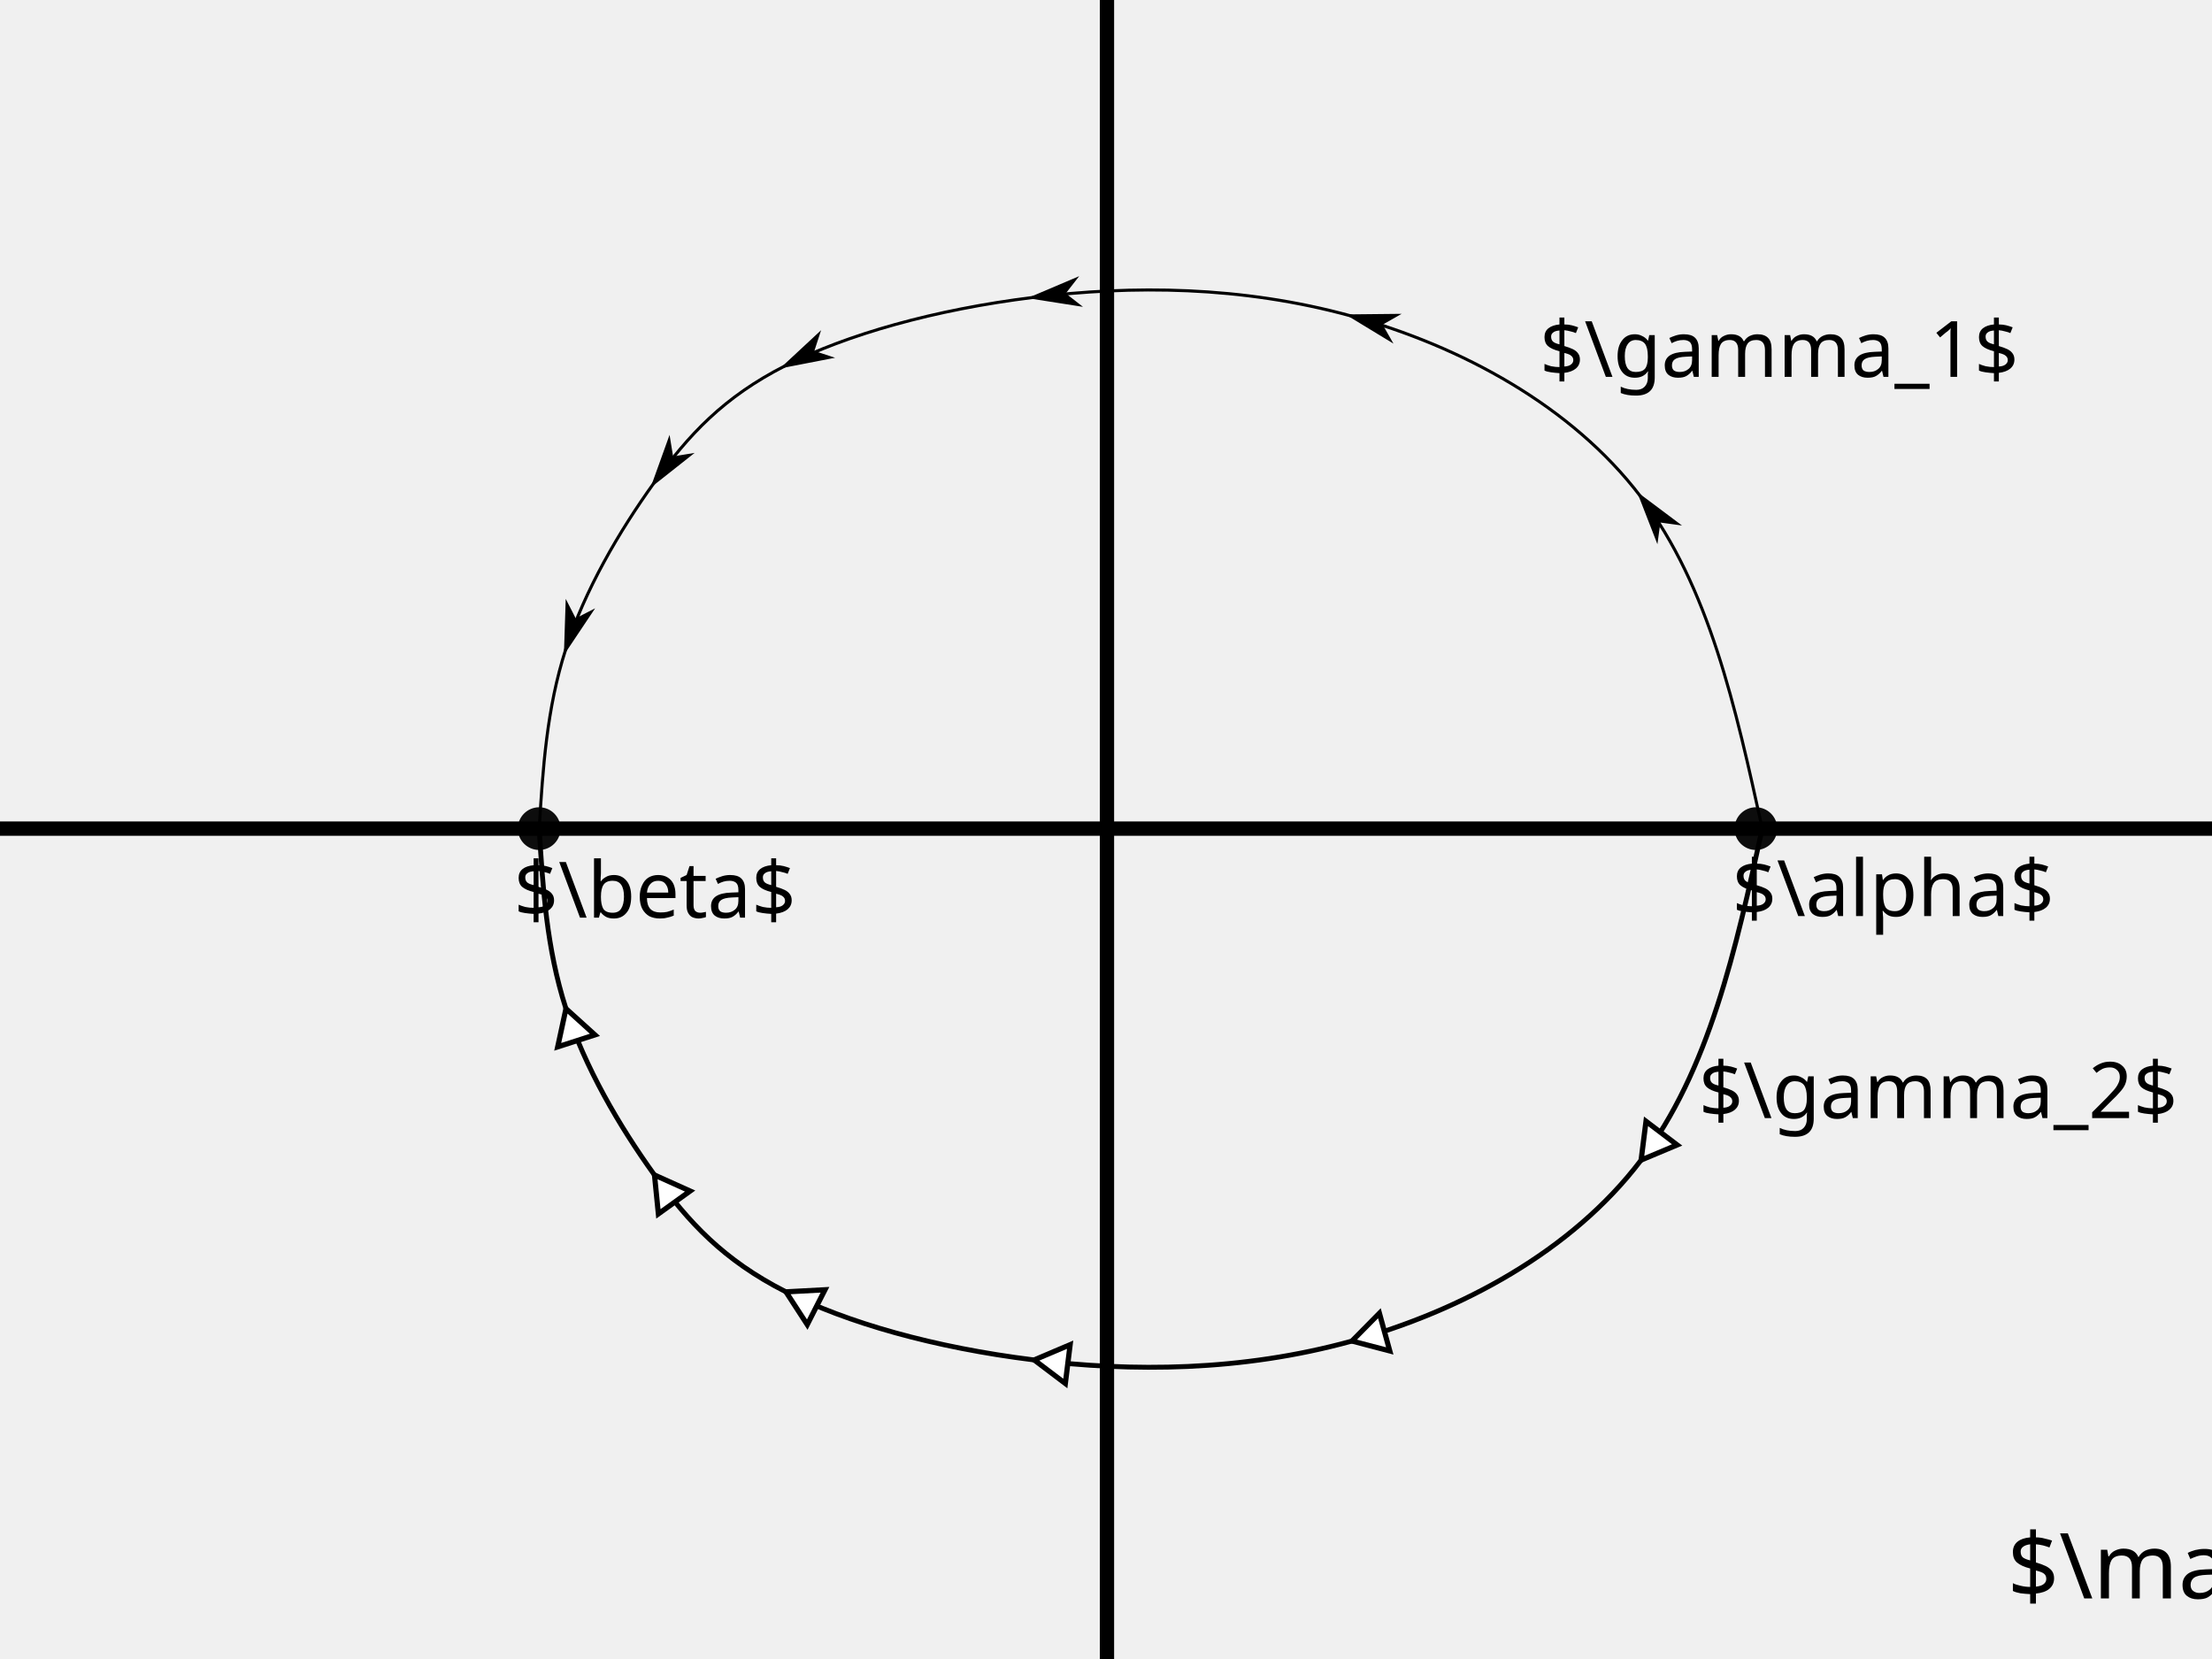
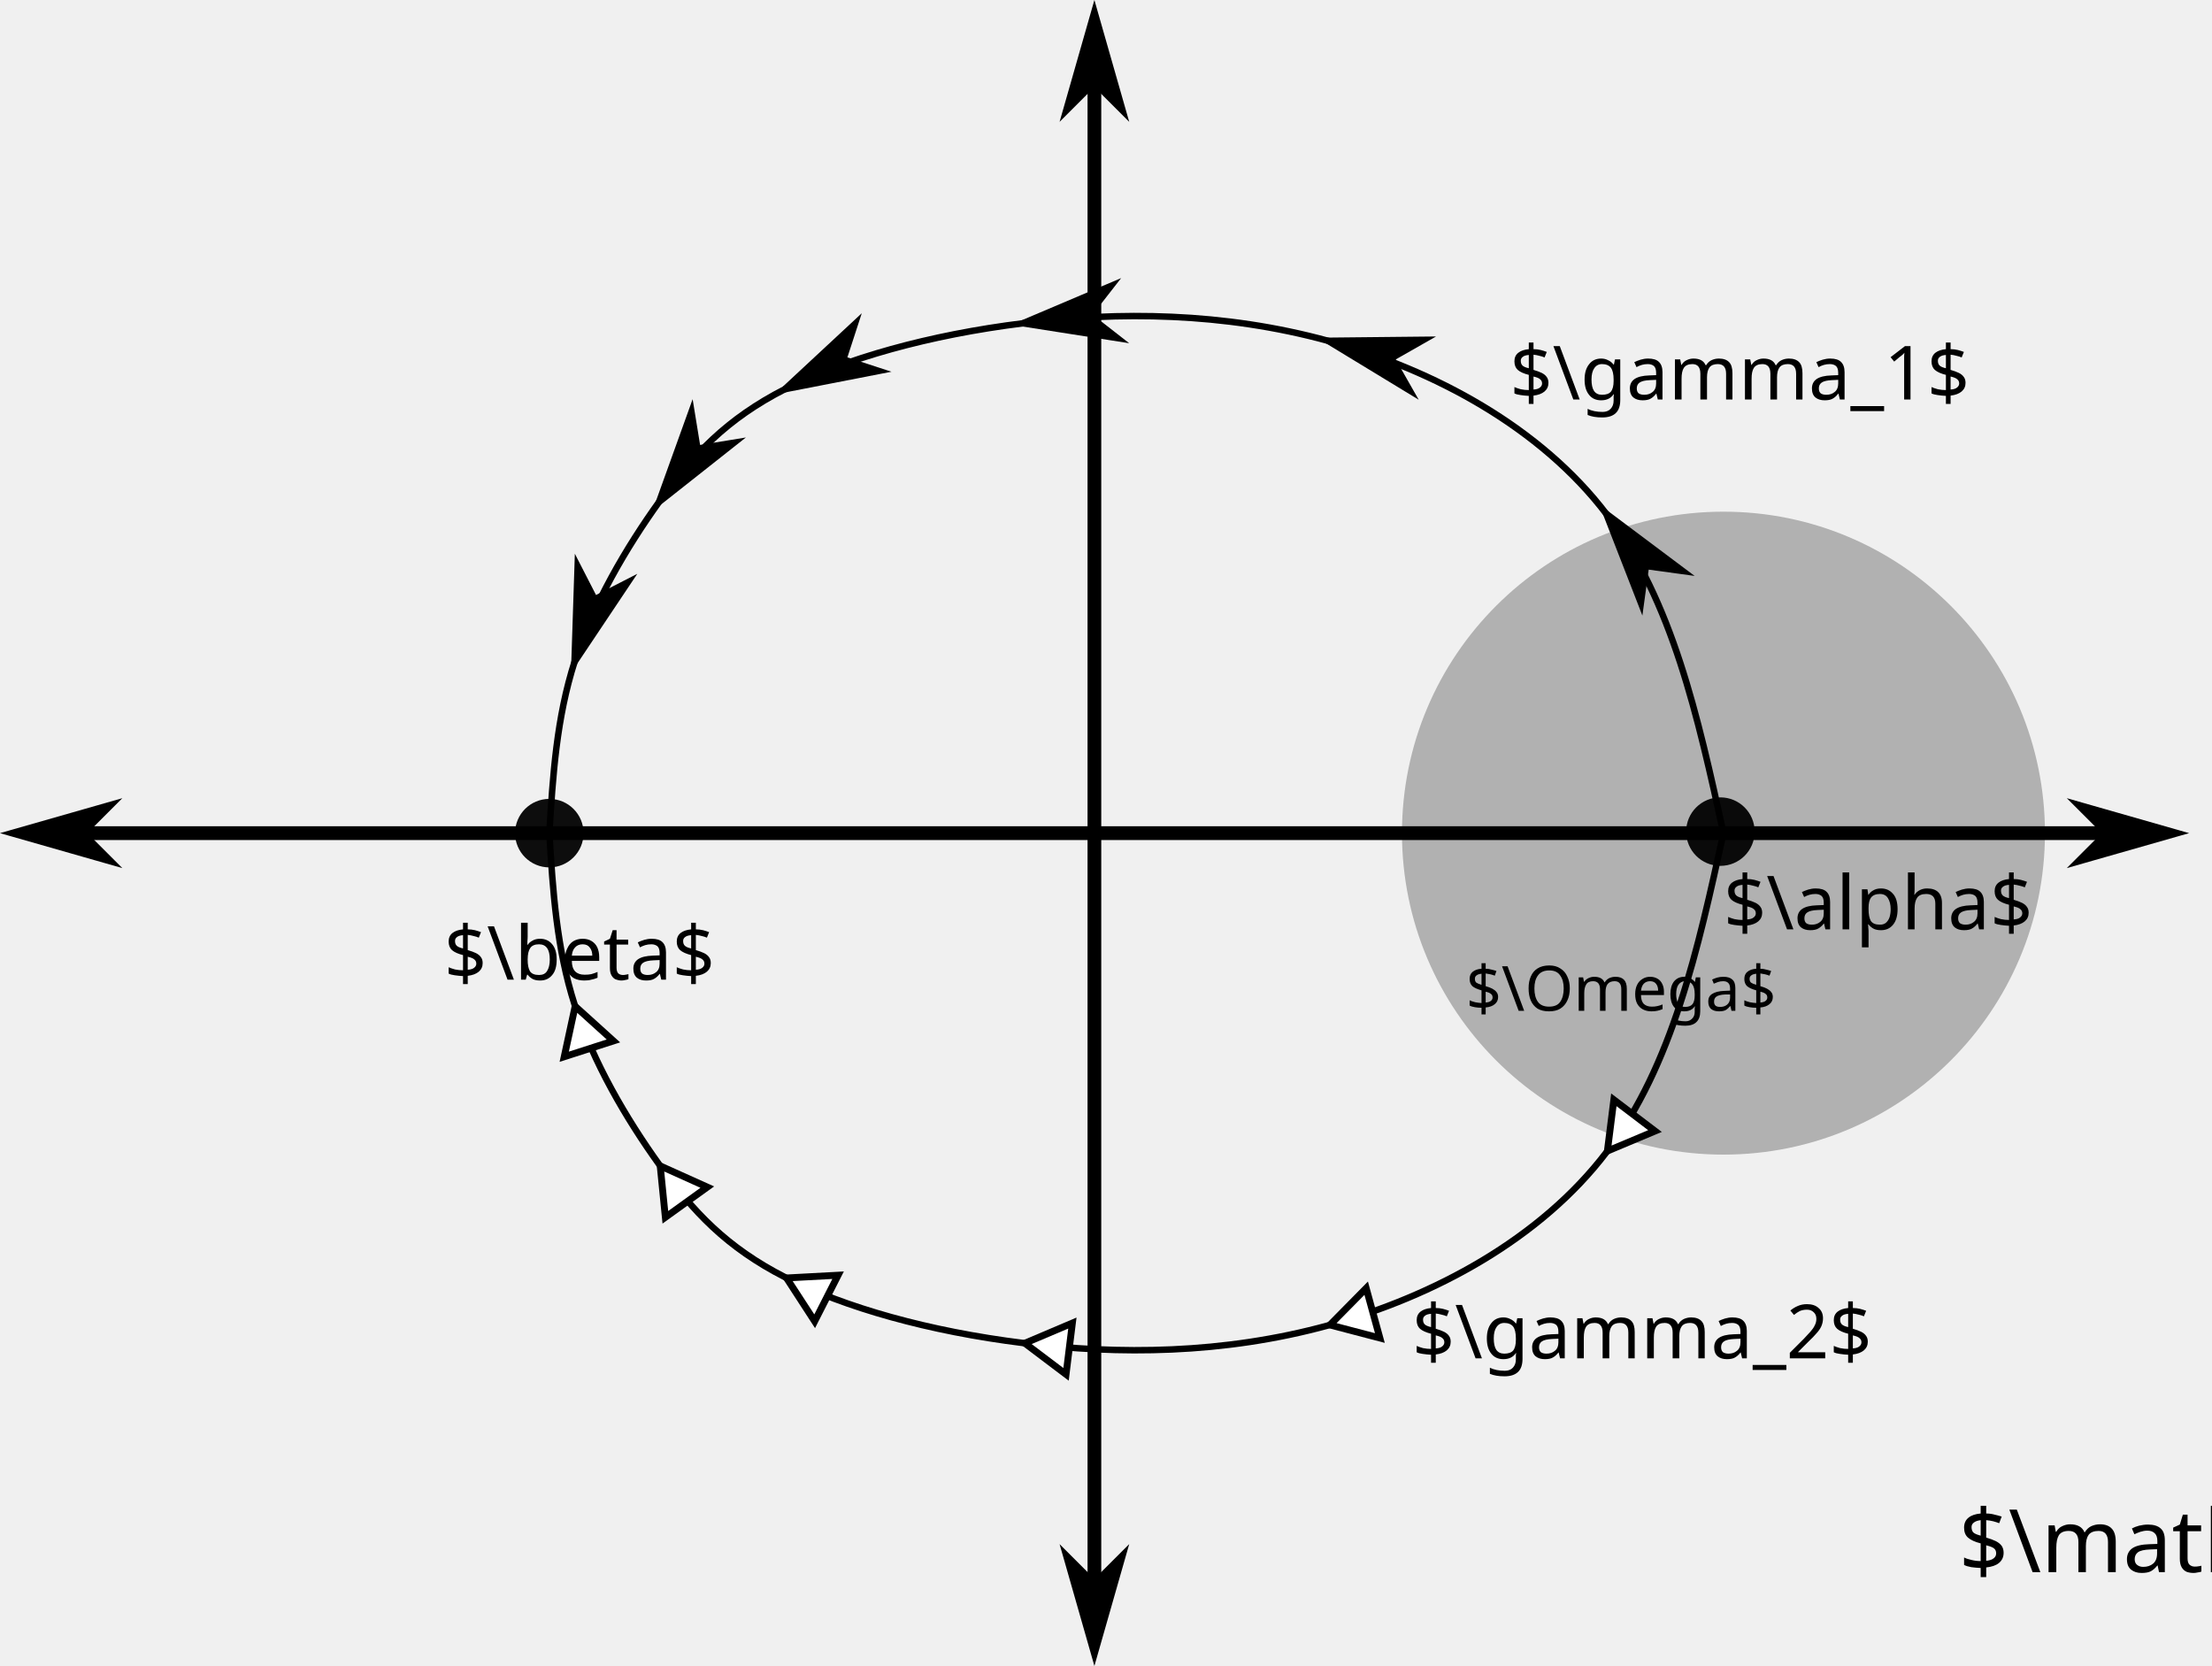
- <svg xmlns="http://www.w3.org/2000/svg" width="120mm" height="90mm" viewBox="0 0 120 90" version="1.1" id="svg2982">
+ <svg xmlns="http://www.w3.org/2000/svg" width="125mm" height="94.148mm" viewBox="0 0 125 94.148" version="1.1" id="svg2982">
  <defs id="defs2976">
-     <marker style="overflow:visible" id="EmptyTriangleOutL" refX="0.0" refY="0.0" orient="auto">
-       <path transform="scale(0.8) translate(-6,0)" style="fill-rule:evenodd;fill:#ffffff;stroke:#000000;stroke-width:1pt;stroke-opacity:1" d="M 5.77,0.0 L -2.88,5.0 L -2.88,-5.0 L 5.77,0.0 z " id="path3758" />
+     <marker style="overflow:visible" id="marker4438" refX="0" refY="0" orient="auto">
+       <path transform="matrix(0.4,0,0,0.4,4,0)" style="fill:#000000;fill-opacity:1;fill-rule:evenodd;stroke:#000000;stroke-width:1pt;stroke-opacity:1" d="M 0,0 5,-5 -12.5,0 5,5 Z" id="path4436" />
    </marker>
-     <marker style="overflow:visible;" id="Arrow1Mend" refX="0.0" refY="0.0" orient="auto">
-       <path transform="scale(0.4) rotate(180) translate(10,0)" style="fill-rule:evenodd;stroke:#000000;stroke-width:1pt;stroke-opacity:1;fill:#000000;fill-opacity:1" d="M 0.0,0.0 L 5.0,-5.0 L -12.5,0.0 L 5.0,5.0 L 0.0,0.0 z " id="path3607" />
+     <marker style="overflow:visible" id="marker4350" refX="0" refY="0" orient="auto">
+       <path transform="matrix(-0.4,0,0,-0.4,-4,0)" style="fill:#000000;fill-opacity:1;fill-rule:evenodd;stroke:#000000;stroke-width:1pt;stroke-opacity:1" d="M 0,0 5,-5 -12.5,0 5,5 Z" id="path4348" />
    </marker>
-     <marker style="overflow:visible" id="Arrow1Lstart" refX="0.0" refY="0.0" orient="auto">
-       <path transform="scale(0.8) translate(12.5,0)" style="fill-rule:evenodd;stroke:#000000;stroke-width:1pt;stroke-opacity:1;fill:#000000;fill-opacity:1" d="M 0.0,0.0 L 5.0,-5.0 L -12.5,0.0 L 5.0,5.0 L 0.0,0.0 z " id="path3598" />
+     <marker style="overflow:visible" id="marker4268" refX="0" refY="0" orient="auto">
+       <path transform="matrix(-0.4,0,0,-0.4,-4,0)" style="fill:#000000;fill-opacity:1;fill-rule:evenodd;stroke:#000000;stroke-width:1pt;stroke-opacity:1" d="M 0,0 5,-5 -12.5,0 5,5 Z" id="path4266" />
    </marker>
-     <marker style="overflow:visible" id="Tail" refX="0.0" refY="0.0" orient="auto">
-       <g transform="scale(-1.2)" id="g3646" style="stroke:#000000;stroke-opacity:1;fill:#000000;fill-opacity:1">
-         <path style="fill:#000000;fill-rule:evenodd;stroke:#000000;stroke-width:0.8;stroke-linecap:round;stroke-opacity:1;fill-opacity:1" d="M -3.805,-3.959 L 0.544,0" id="path3634" />
-         <path style="fill:#000000;fill-rule:evenodd;stroke:#000000;stroke-width:0.8;stroke-linecap:round;stroke-opacity:1;fill-opacity:1" d="M -1.287,-3.959 L 3.062,0" id="path3636" />
-         <path style="fill:#000000;fill-rule:evenodd;stroke:#000000;stroke-width:0.8;stroke-linecap:round;stroke-opacity:1;fill-opacity:1" d="M 1.305,-3.959 L 5.654,0" id="path3638" />
-         <path style="fill:#000000;fill-rule:evenodd;stroke:#000000;stroke-width:0.8;stroke-linecap:round;stroke-opacity:1;fill-opacity:1" d="M -3.805,4.178 L 0.544,0.22" id="path3640" />
-         <path style="fill:#000000;fill-rule:evenodd;stroke:#000000;stroke-width:0.8;stroke-linecap:round;stroke-opacity:1;fill-opacity:1" d="M -1.287,4.178 L 3.062,0.22" id="path3642" />
-         <path style="fill:#000000;fill-rule:evenodd;stroke:#000000;stroke-width:0.8;stroke-linecap:round;stroke-opacity:1;fill-opacity:1" d="M 1.305,4.178 L 5.654,0.22" id="path3644" />
+     <marker style="overflow:visible" id="Arrow1Mstart" refX="0" refY="0" orient="auto">
+       <path transform="matrix(0.4,0,0,0.4,4,0)" style="fill:#000000;fill-opacity:1;fill-rule:evenodd;stroke:#000000;stroke-width:1pt;stroke-opacity:1" d="M 0,0 5,-5 -12.5,0 5,5 Z" id="path3604" />
+     </marker>
+     <marker style="overflow:visible" id="EmptyTriangleOutL" refX="0" refY="0" orient="auto">
+       <path transform="matrix(0.8,0,0,0.8,-4.8,0)" style="fill:#ffffff;fill-rule:evenodd;stroke:#000000;stroke-width:1pt;stroke-opacity:1" d="M 5.77,0 -2.88,5 V -5 Z" id="path3758" />
+     </marker>
+     <marker style="overflow:visible" id="Arrow1Mend" refX="0" refY="0" orient="auto">
+       <path transform="matrix(-0.4,0,0,-0.4,-4,0)" style="fill:#000000;fill-opacity:1;fill-rule:evenodd;stroke:#000000;stroke-width:1pt;stroke-opacity:1" d="M 0,0 5,-5 -12.5,0 5,5 Z" id="path3607" />
+     </marker>
+     <marker style="overflow:visible" id="Arrow1Lstart" refX="0" refY="0" orient="auto">
+       <path transform="matrix(0.8,0,0,0.8,10,0)" style="fill:#000000;fill-opacity:1;fill-rule:evenodd;stroke:#000000;stroke-width:1pt;stroke-opacity:1" d="M 0,0 5,-5 -12.5,0 5,5 Z" id="path3598" />
+     </marker>
+     <marker style="overflow:visible" id="Tail" refX="0" refY="0" orient="auto">
+       <g transform="scale(-1.2)" id="g3646" style="fill:#000000;fill-opacity:1;stroke:#000000;stroke-opacity:1">
+         <path style="fill:#000000;fill-opacity:1;fill-rule:evenodd;stroke:#000000;stroke-width:0.8;stroke-linecap:round;stroke-opacity:1" d="M -3.805,-3.959 0.544,0" id="path3634" />
+         <path style="fill:#000000;fill-opacity:1;fill-rule:evenodd;stroke:#000000;stroke-width:0.8;stroke-linecap:round;stroke-opacity:1" d="M -1.287,-3.959 3.062,0" id="path3636" />
+         <path style="fill:#000000;fill-opacity:1;fill-rule:evenodd;stroke:#000000;stroke-width:0.8;stroke-linecap:round;stroke-opacity:1" d="M 1.305,-3.959 5.654,0" id="path3638" />
+         <path style="fill:#000000;fill-opacity:1;fill-rule:evenodd;stroke:#000000;stroke-width:0.8;stroke-linecap:round;stroke-opacity:1" d="M -3.805,4.178 0.544,0.22" id="path3640" />
+         <path style="fill:#000000;fill-opacity:1;fill-rule:evenodd;stroke:#000000;stroke-width:0.8;stroke-linecap:round;stroke-opacity:1" d="M -1.287,4.178 3.062,0.22" id="path3642" />
+         <path style="fill:#000000;fill-opacity:1;fill-rule:evenodd;stroke:#000000;stroke-width:0.8;stroke-linecap:round;stroke-opacity:1" d="M 1.305,4.178 5.654,0.22" id="path3644" />
      </g>
    </marker>
-     <marker style="overflow:visible" id="Arrow2Mstart" refX="0.0" refY="0.0" orient="auto">
-       <path transform="scale(0.6) translate(0,0)" d="M 8.719,4.034 L -2.207,0.016 L 8.719,-4.002 C 6.973,-1.63 6.983,1.616 8.719,4.034 z " style="fill-rule:evenodd;stroke-width:0.625;stroke-linejoin:round;stroke:#000000;stroke-opacity:1;fill:#000000;fill-opacity:1" id="path3622" />
+     <marker style="overflow:visible" id="Arrow2Mstart" refX="0" refY="0" orient="auto">
+       <path transform="scale(0.6)" d="M 8.719,4.034 -2.207,0.016 8.719,-4.002 c -1.745,2.372 -1.735,5.617 -6e-7,8.035 z" style="fill:#000000;fill-opacity:1;fill-rule:evenodd;stroke:#000000;stroke-width:0.625;stroke-linejoin:round;stroke-opacity:1" id="path3622" />
    </marker>
-     <marker style="overflow:visible;" id="Arrow1Lend" refX="0.0" refY="0.0" orient="auto">
-       <path transform="scale(0.8) rotate(180) translate(12.5,0)" style="fill-rule:evenodd;stroke:#000000;stroke-width:1pt;stroke-opacity:1;fill:#000000;fill-opacity:1" d="M 0.0,0.0 L 5.0,-5.0 L -12.5,0.0 L 5.0,5.0 L 0.0,0.0 z " id="path3601" />
+     <marker style="overflow:visible" id="Arrow1Lend" refX="0" refY="0" orient="auto">
+       <path transform="matrix(-0.8,0,0,-0.8,-10,0)" style="fill:#000000;fill-opacity:1;fill-rule:evenodd;stroke:#000000;stroke-width:1pt;stroke-opacity:1" d="M 0,0 5,-5 -12.5,0 5,5 Z" id="path3601" />
    </marker>
  </defs>
-   <g id="layer1" transform="translate(-39.93829,-18.39854)">
-     <path style="fill:none;stroke:#000000;stroke-width:0.775;stroke-linecap:butt;stroke-linejoin:miter;stroke-miterlimit:4;stroke-dasharray:none;stroke-opacity:1" d="m 99.991,108.889 c 0,-30.365 0,-60.73 0,-91.095" id="path3545" />
-     <path style="fill:none;stroke:#000000;stroke-width:0.778;stroke-linecap:butt;stroke-linejoin:miter;stroke-miterlimit:4;stroke-dasharray:none;stroke-opacity:1" d="m 39.679,63.351 c 40.214,0 80.429,0 120.643,0" id="path3549" />
+   <g id="layer1" transform="translate(-38.14644,-16.26808)">
+     <circle style="opacity:0.453;fill:#636363;fill-opacity:1;fill-rule:evenodd;stroke:#000000;stroke-width:0.483;stroke-miterlimit:4;stroke-dasharray:none;stroke-dashoffset:28.116;stroke-opacity:0" id="path4623" cx="135.539" cy="63.351" r="18.167" />
+     <path style="fill:none;stroke:#000000;stroke-width:0.775;stroke-linecap:butt;stroke-linejoin:miter;stroke-miterlimit:4;stroke-dasharray:none;stroke-opacity:1;marker-start:url(#Arrow1Mstart);marker-end:url(#marker4268)" d="m 99.991,108.889 c 0,-30.365 0,-60.73 0,-91.095" id="path3545" />
+     <path style="fill:none;stroke:#000000;stroke-width:0.778;stroke-linecap:butt;stroke-linejoin:miter;stroke-miterlimit:4;stroke-dasharray:none;stroke-opacity:1;marker-start:url(#marker4438);marker-end:url(#marker4350)" d="m 39.679,63.351 c 40.214,0 80.429,0 120.643,0" id="path3549" />
    <text xml:space="preserve" style="font-size:4.939px;line-height:1.25;font-family:sans-serif;word-spacing:0px;stroke-width:0.265" x="148.826" y="105.112" id="text3559">
      <tspan id="tspan3557" x="148.826" y="105.112" style="font-size:4.939px;stroke-width:0.265">$\mathbb{C}$</tspan>
    </text>
-     <ellipse style="opacity:0.942;fill:#000000;fill-rule:evenodd;stroke:#000000;stroke-width:0.765;stroke-miterlimit:4;stroke-dasharray:none;stroke-dashoffset:28.116;stroke-opacity:1" id="path3561" cx="132.691" cy="63.351" rx="4.2111499e-13" ry="1.6243006e-12" />
-     <circle style="opacity:0.942;fill:#000000;fill-rule:evenodd;stroke:#000000;stroke-width:0.307;stroke-miterlimit:4;stroke-dasharray:none;stroke-dashoffset:28.116;stroke-opacity:1" id="path3563" cx="135.194" cy="63.351" r="1.005" />
-     <circle style="opacity:0.942;fill:#000000;fill-rule:evenodd;stroke:#000000;stroke-width:0.307;stroke-miterlimit:4;stroke-dasharray:none;stroke-dashoffset:28.116;stroke-opacity:1" id="circle3565" cx="69.188" cy="63.351" r="1.005" />
-     <text xml:space="preserve" style="font-size:4.233px;line-height:1.25;font-family:sans-serif;word-spacing:0px;stroke-width:0.265" x="133.899" y="68.097" id="text3569">
-       <tspan id="tspan3567" x="133.899" y="68.097" style="font-size:4.233px;stroke-width:0.265">$\alpha$</tspan>
+     <circle style="opacity:0.942;fill:#000000;fill-rule:evenodd;stroke:#000000;stroke-width:0.513;stroke-miterlimit:4;stroke-dasharray:none;stroke-dashoffset:28.116;stroke-opacity:1" id="circle3565" cx="69.188" cy="63.351" r="1.679" />
+     <text xml:space="preserve" style="font-size:4.233px;line-height:1.25;font-family:sans-serif;word-spacing:0px;stroke-width:0.265" x="135.539" y="68.787" id="text3569">
+       <tspan id="tspan3567" x="135.539" y="68.787" style="font-size:4.233px;stroke-width:0.265">$\alpha$</tspan>
    </text>
-     <text xml:space="preserve" style="font-size:4.233px;line-height:1.25;font-family:sans-serif;word-spacing:0px;stroke-width:0.265" x="67.807" y="68.183" id="text3573">
-       <tspan id="tspan3571" x="67.807" y="68.183" style="font-size:4.233px;stroke-width:0.265">$\beta$</tspan>
+     <text xml:space="preserve" style="font-size:4.233px;line-height:1.25;font-family:sans-serif;word-spacing:0px;stroke-width:0.265" x="63.234" y="71.634" id="text3573">
+       <tspan id="tspan3571" x="63.234" y="71.634" style="font-size:4.233px;stroke-width:0.265">$\beta$</tspan>
    </text>
-     <path style="fill:none;stroke:#000000;stroke-width:0.165;stroke-linecap:butt;stroke-linejoin:miter;stroke-opacity:1;marker-mid:url(#Arrow1Lend);stroke-miterlimit:4;stroke-dasharray:none" d="m 135.539,63.351 c -1.438,-6.557 -2.876,-13.114 -6.6,-18.018 -3.724,-4.904 -9.735,-8.154 -15.703,-9.793 -5.968,-1.639 -11.892,-1.668 -17.242,-1.007 -5.35,0.661 -10.124,2.013 -13.46,3.71 -3.336,1.697 -5.235,3.739 -7.118,6.356 -1.884,2.617 -3.753,5.81 -4.789,9.031 -1.035,3.221 -1.237,6.471 -1.438,9.721" id="path3575" />
-     <path style="fill:none;stroke:#000000;stroke-width:0.265px;stroke-linecap:butt;stroke-linejoin:miter;stroke-opacity:1;marker-mid:url(#EmptyTriangleOutL)" d="m 135.539,63.351 c -1.438,6.557 -2.876,13.114 -6.6,18.018 -3.724,4.904 -9.735,8.154 -15.703,9.793 -5.968,1.639 -11.892,1.668 -17.242,1.007 -5.35,-0.661 -10.124,-2.013 -13.46,-3.71 -3.336,-1.697 -5.235,-3.739 -7.118,-6.356 -1.884,-2.617 -3.753,-5.81 -4.789,-9.031 -1.035,-3.221 -1.237,-6.471 -1.438,-9.721" id="path3575-6" />
-     <text xml:space="preserve" style="font-size:4.233px;line-height:1.25;font-family:sans-serif;word-spacing:0px;stroke-width:0.265;" x="123.459" y="38.847" id="text4156">
-       <tspan id="tspan4154" x="123.459" y="38.847" style="stroke-width:0.265;font-size:4.233px;">$\gamma_1$</tspan>
+     <path style="fill:none;stroke:#000000;stroke-width:0.365;stroke-linecap:butt;stroke-linejoin:miter;stroke-miterlimit:4;stroke-dasharray:none;stroke-opacity:1;marker-mid:url(#Arrow1Lend)" d="m 135.539,63.351 c -1.438,-6.557 -2.876,-13.114 -6.6,-18.018 -3.724,-4.904 -9.735,-8.154 -15.703,-9.793 -5.968,-1.639 -11.892,-1.668 -17.242,-1.007 -5.35,0.661 -10.124,2.013 -13.46,3.71 -3.336,1.697 -5.235,3.739 -7.118,6.356 -1.884,2.617 -3.753,5.81 -4.789,9.031 -1.035,3.221 -1.237,6.471 -1.438,9.721" id="path3575" />
+     <path style="fill:none;stroke:#000000;stroke-width:0.365;stroke-linecap:butt;stroke-linejoin:miter;stroke-miterlimit:4;stroke-dasharray:none;stroke-opacity:1;marker-mid:url(#EmptyTriangleOutL)" d="m 135.539,63.351 c -1.438,6.557 -2.876,13.114 -6.6,18.018 -3.724,4.904 -9.735,8.154 -15.703,9.793 -5.968,1.639 -11.892,1.668 -17.242,1.007 -5.35,-0.661 -10.124,-2.013 -13.46,-3.71 -3.336,-1.697 -5.235,-3.739 -7.118,-6.356 -1.884,-2.617 -3.753,-5.81 -4.789,-9.031 -1.035,-3.221 -1.237,-6.471 -1.438,-9.721" id="path3575-6" />
+     <text xml:space="preserve" style="font-size:4.233px;line-height:1.25;font-family:sans-serif;word-spacing:0px;stroke-width:0.265" x="123.459" y="38.847" id="text4156">
+       <tspan id="tspan4154" x="123.459" y="38.847" style="font-size:4.233px;stroke-width:0.265">$\gamma_1$</tspan>
    </text>
-     <text xml:space="preserve" style="font-size:4.233px;line-height:1.25;font-family:sans-serif;word-spacing:0px;stroke-width:0.265" x="132.087" y="79.055" id="text4160">
-       <tspan id="tspan4158" x="132.087" y="79.055" style="font-size:4.233px;stroke-width:0.265">$\gamma_2$</tspan>
+     <text xml:space="preserve" style="font-size:4.233px;line-height:1.25;font-family:sans-serif;word-spacing:0px;stroke-width:0.265" x="117.937" y="93.032" id="text4160">
+       <tspan id="tspan4158" x="117.937" y="93.032" style="font-size:4.233px;stroke-width:0.265">$\gamma_2$</tspan>
+     </text>
+     <circle style="opacity:0.942;fill:#000000;fill-rule:evenodd;stroke:#000000;stroke-width:0.513;stroke-miterlimit:4;stroke-dasharray:none;stroke-dashoffset:28.116;stroke-opacity:1" id="circle3565-2" cx="135.366" cy="63.265" r="1.679" />
+     <text xml:space="preserve" style="font-size:3.528px;line-height:1.25;font-family:sans-serif;word-spacing:0px;stroke-width:0.265" x="120.977" y="73.387" id="text4627">
+       <tspan id="tspan4625" x="120.977" y="73.387" style="font-size:3.528px;stroke-width:0.265">$\Omega$</tspan>
    </text>
  </g>
</svg>
